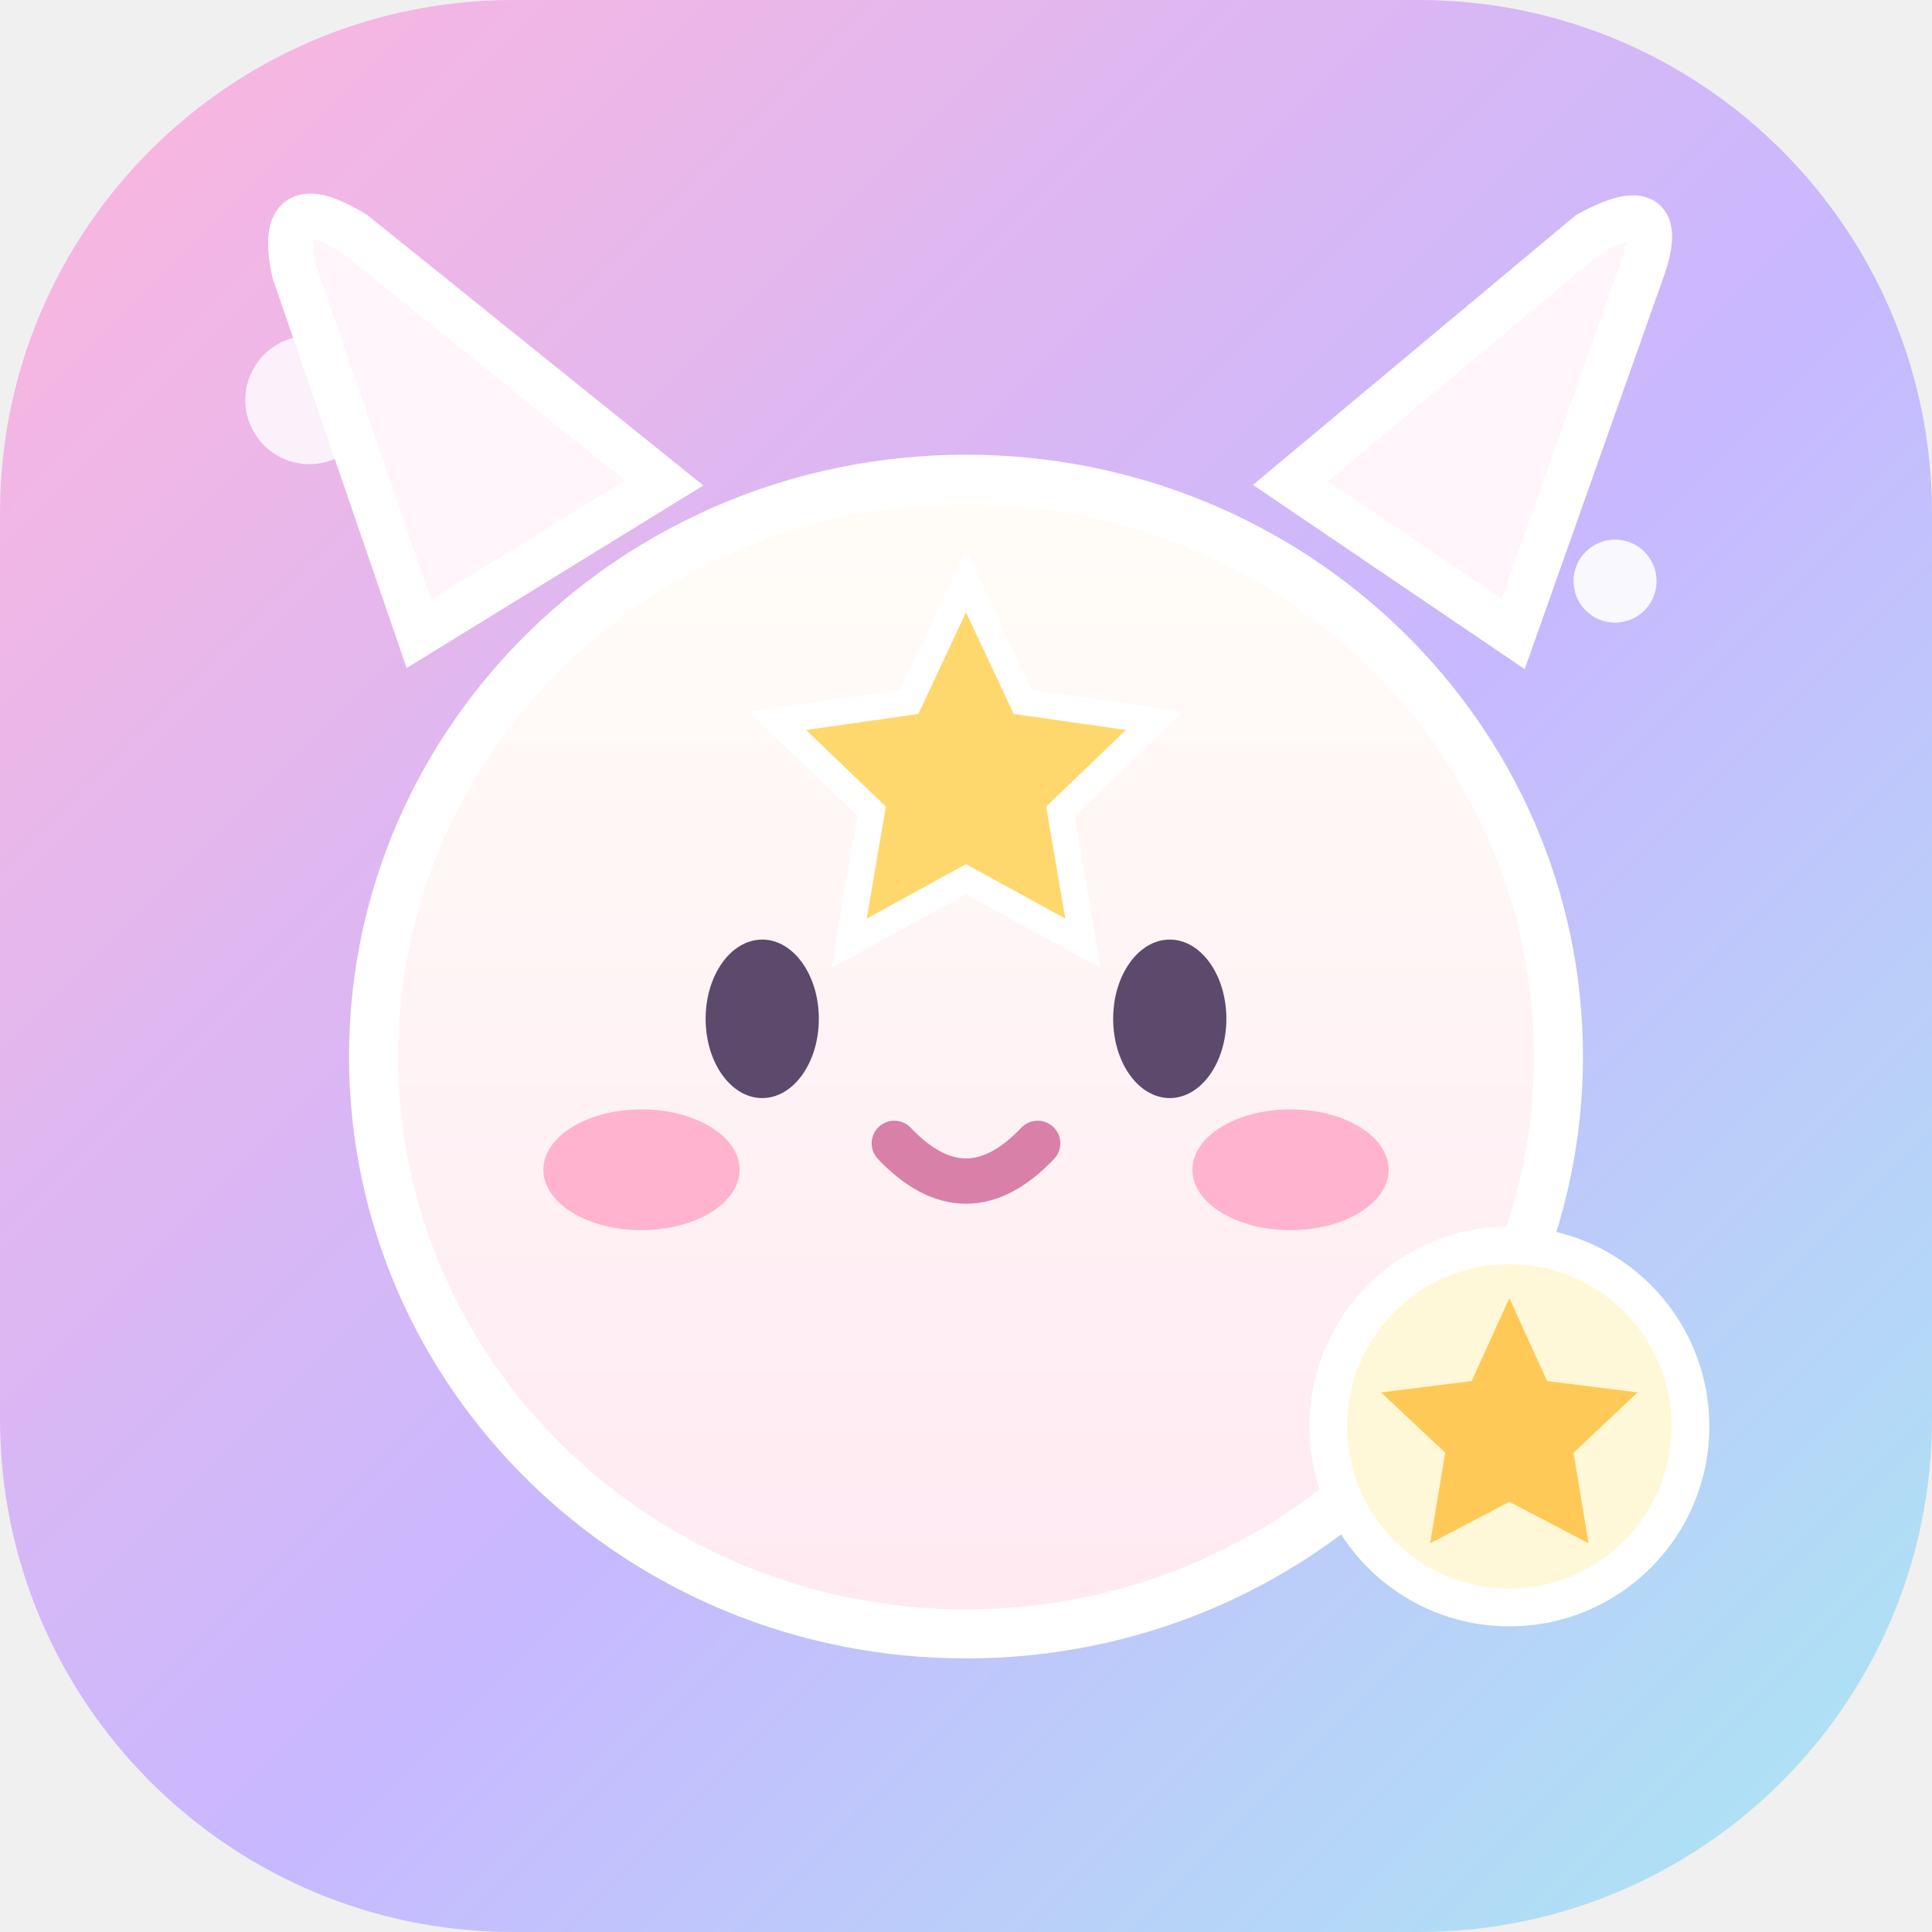
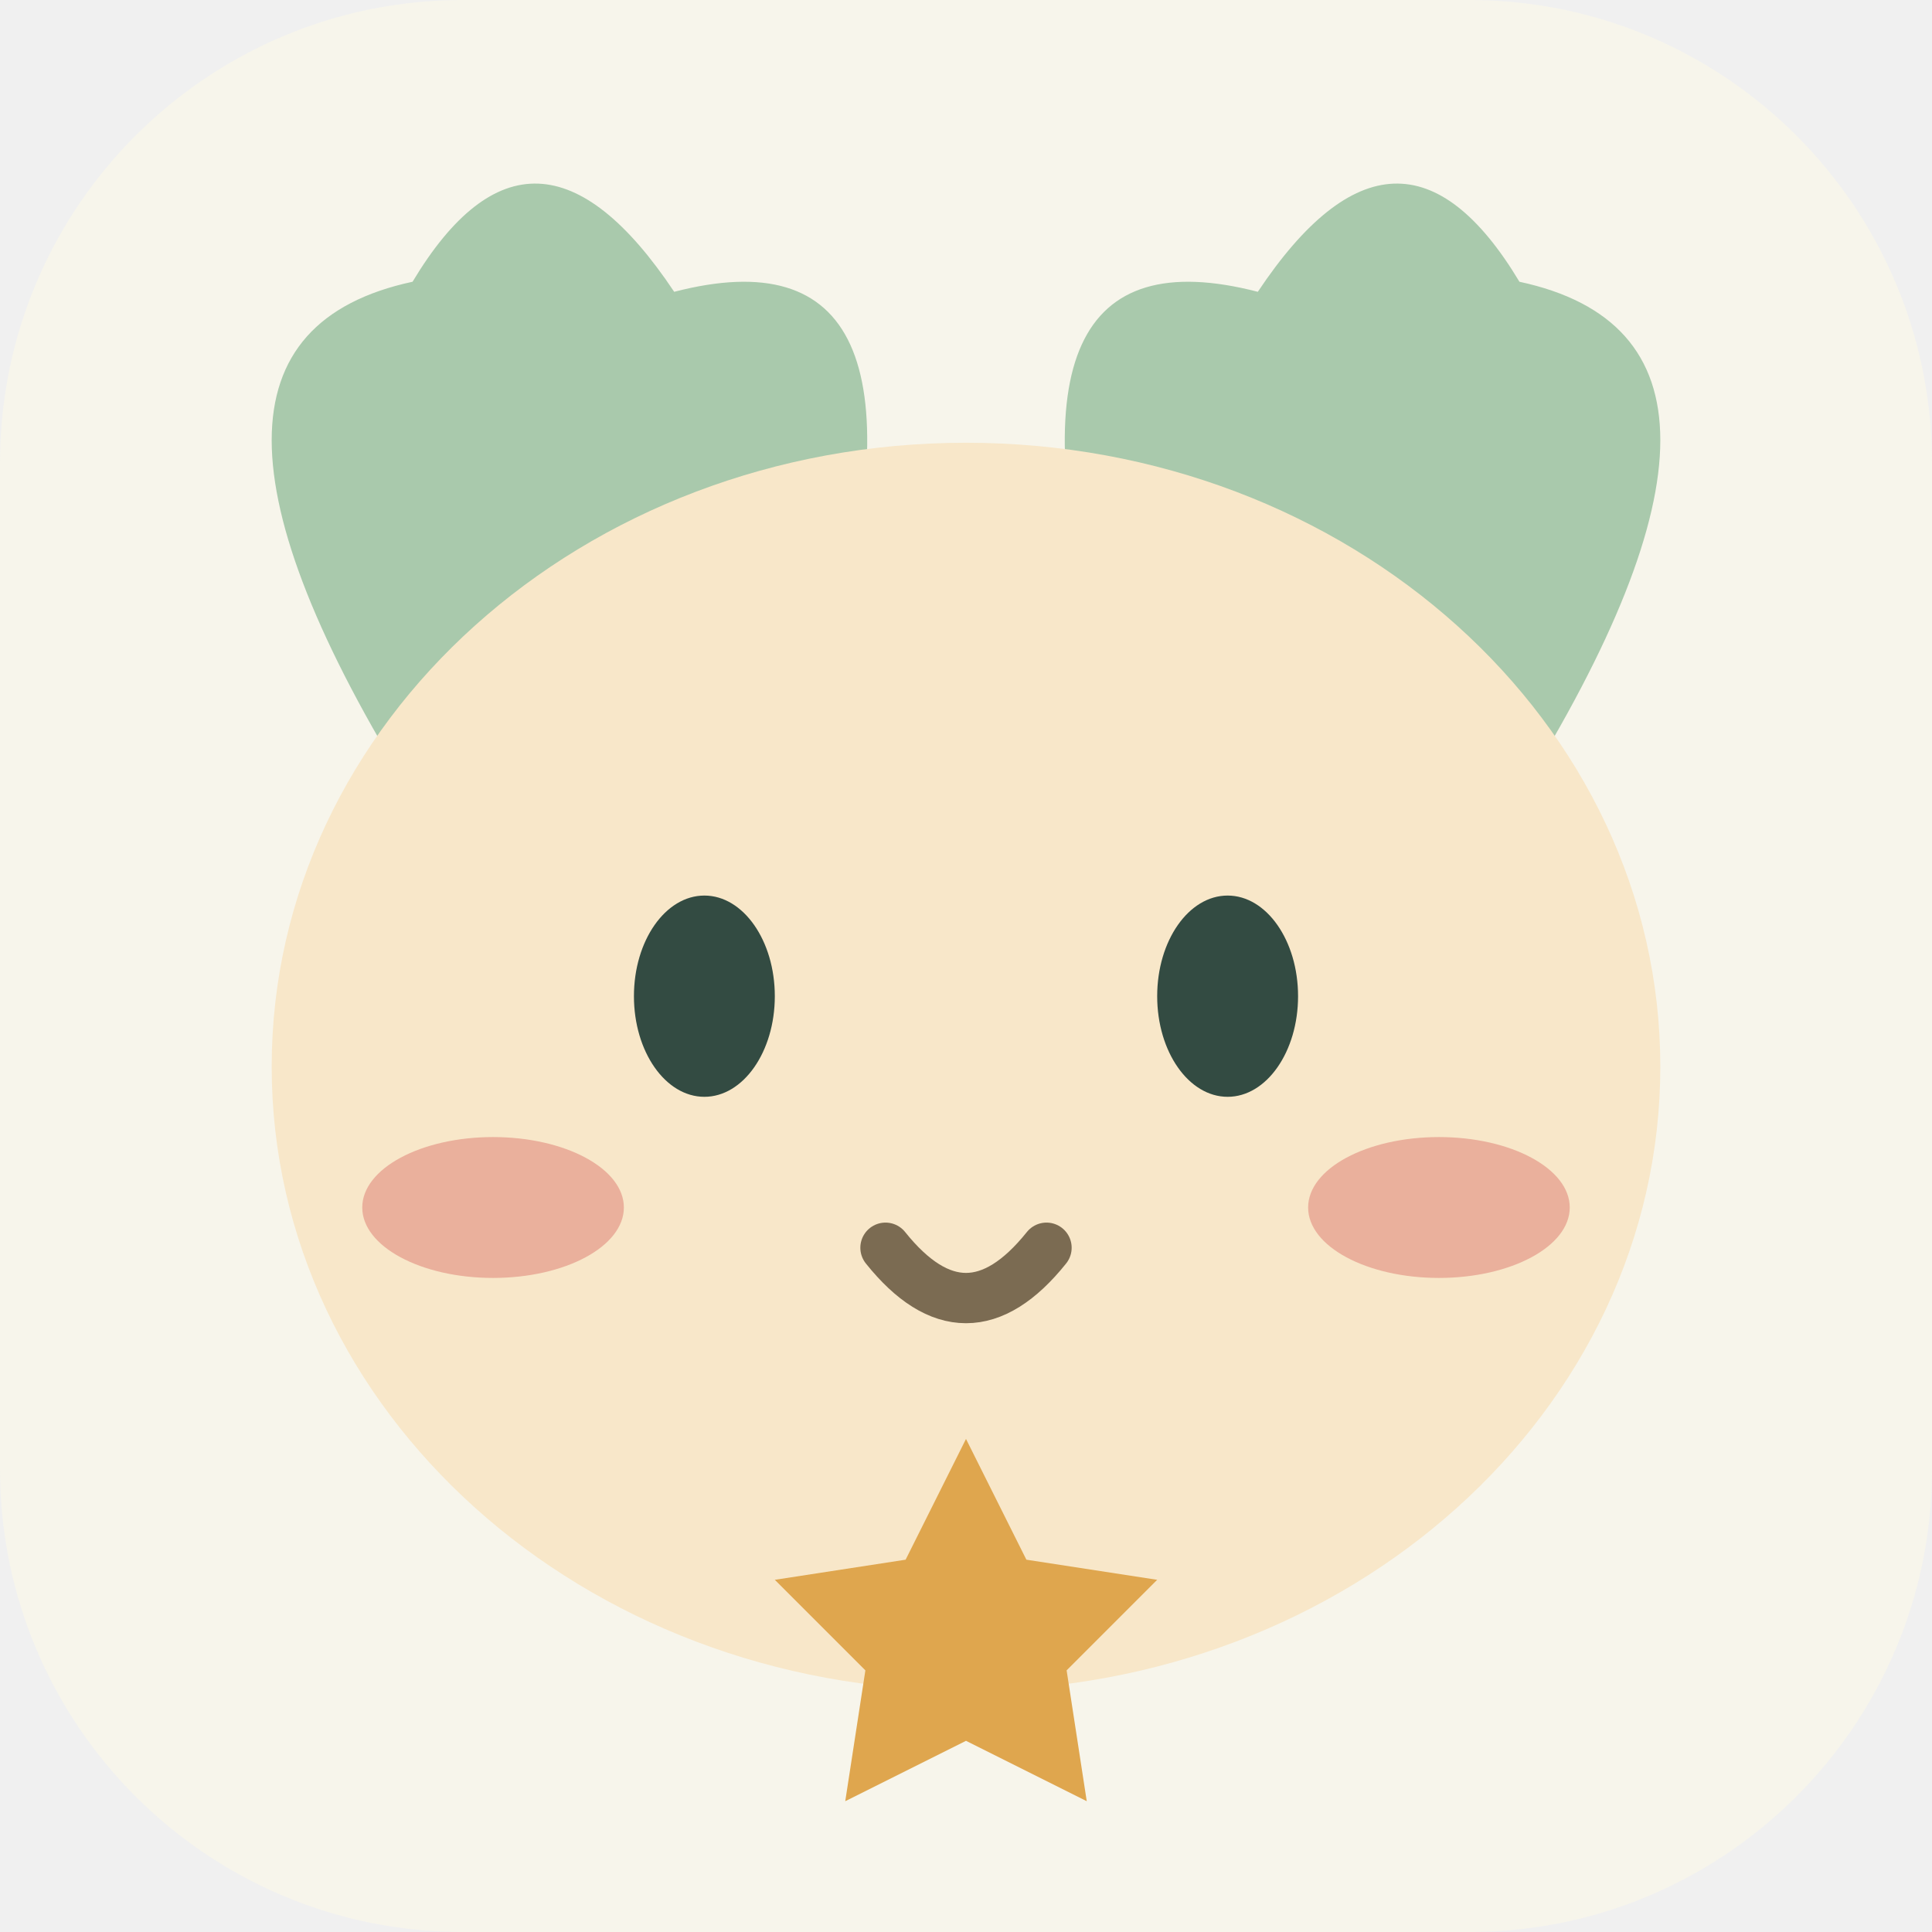
- <svg xmlns="http://www.w3.org/2000/svg" viewBox="0 0 512 512">
-   <defs>
-     <linearGradient id="bg" x1="0" y1="0" x2="1" y2="1">
-       <stop stop-color="#ffb6dc" />
-       <stop offset=".55" stop-color="#c8b8ff" />
-       <stop offset="1" stop-color="#a9e9f2" />
-     </linearGradient>
-     <linearGradient id="face" x1="0" y1="0" x2="0" y2="1">
-       <stop stop-color="#fffdf8" />
-       <stop offset="1" stop-color="#ffe9f2" />
-     </linearGradient>
-   </defs>
-   <rect width="512" height="512" rx="136" fill="url(#bg)" />
-   <circle cx="82" cy="106" r="17" fill="#fff" opacity=".8" />
-   <circle cx="428" cy="154" r="11" fill="#fff" opacity=".9" />
-   <path d="M111 168 78 72Q73 49 94 62L176 128Z" fill="#fff5fb" stroke="#fff" stroke-width="12" />
-   <path d="m401 168 34-96q8-22-14-10l-79 66Z" fill="#fff5fb" stroke="#fff" stroke-width="12" />
-   <ellipse cx="256" cy="280" rx="157" ry="153" fill="url(#face)" stroke="#fff" stroke-width="13" />
-   <ellipse cx="202" cy="270" rx="15" ry="21" fill="#5c496b" />
-   <ellipse cx="310" cy="270" rx="15" ry="21" fill="#5c496b" />
-   <ellipse cx="170" cy="310" rx="26" ry="16" fill="#ffb3ce" />
-   <ellipse cx="342" cy="310" rx="26" ry="16" fill="#ffb3ce" />
-   <path d="M237 303q19 20 38 0" fill="none" stroke="#d980a8" stroke-width="12" stroke-linecap="round" />
-   <path d="m256 154 15 32 35 5-25 24 6 35-31-17-31 17 6-35-25-24 35-5Z" fill="#ffd86d" stroke="#fff" stroke-width="7" />
-   <circle cx="400" cy="378" r="48" fill="#fff8d8" stroke="#fff" stroke-width="10" />
-   <path d="m400 344 10 22 24 3-17 16 4 24-21-11-21 11 4-24-17-16 24-3Z" fill="#ffc957" />
+ <svg xmlns="http://www.w3.org/2000/svg" viewBox="0 0 192 192">
+   <rect width="192" height="192" rx="46" fill="#f7f5eb" />
+   <path d="M41 79Q13 34 41 28Q53 8 67 29Q94 22 83 64M151 79Q179 34 151 28Q139 8 125 29Q98 22 109 64" fill="#a9c9ac" />
+   <ellipse cx="96" cy="106" rx="69" ry="62" fill="#f8e7c9" />
+   <ellipse cx="70" cy="99" rx="7" ry="10" fill="#334b42" />
+   <ellipse cx="122" cy="99" rx="7" ry="10" fill="#334b42" />
+   <ellipse cx="49" cy="120" rx="13" ry="7" fill="#eab09c" />
+   <ellipse cx="143" cy="120" rx="13" ry="7" fill="#eab09c" />
+   <path d="M88 124q8 10 16 0" fill="none" stroke="#7b6b52" stroke-width="5" stroke-linecap="round" />
+   <path d="m96 143 6 12 13 2-9 9 2 13-12-6-12 6 2-13-9-9 13-2z" fill="#dfa64e" />
</svg>
